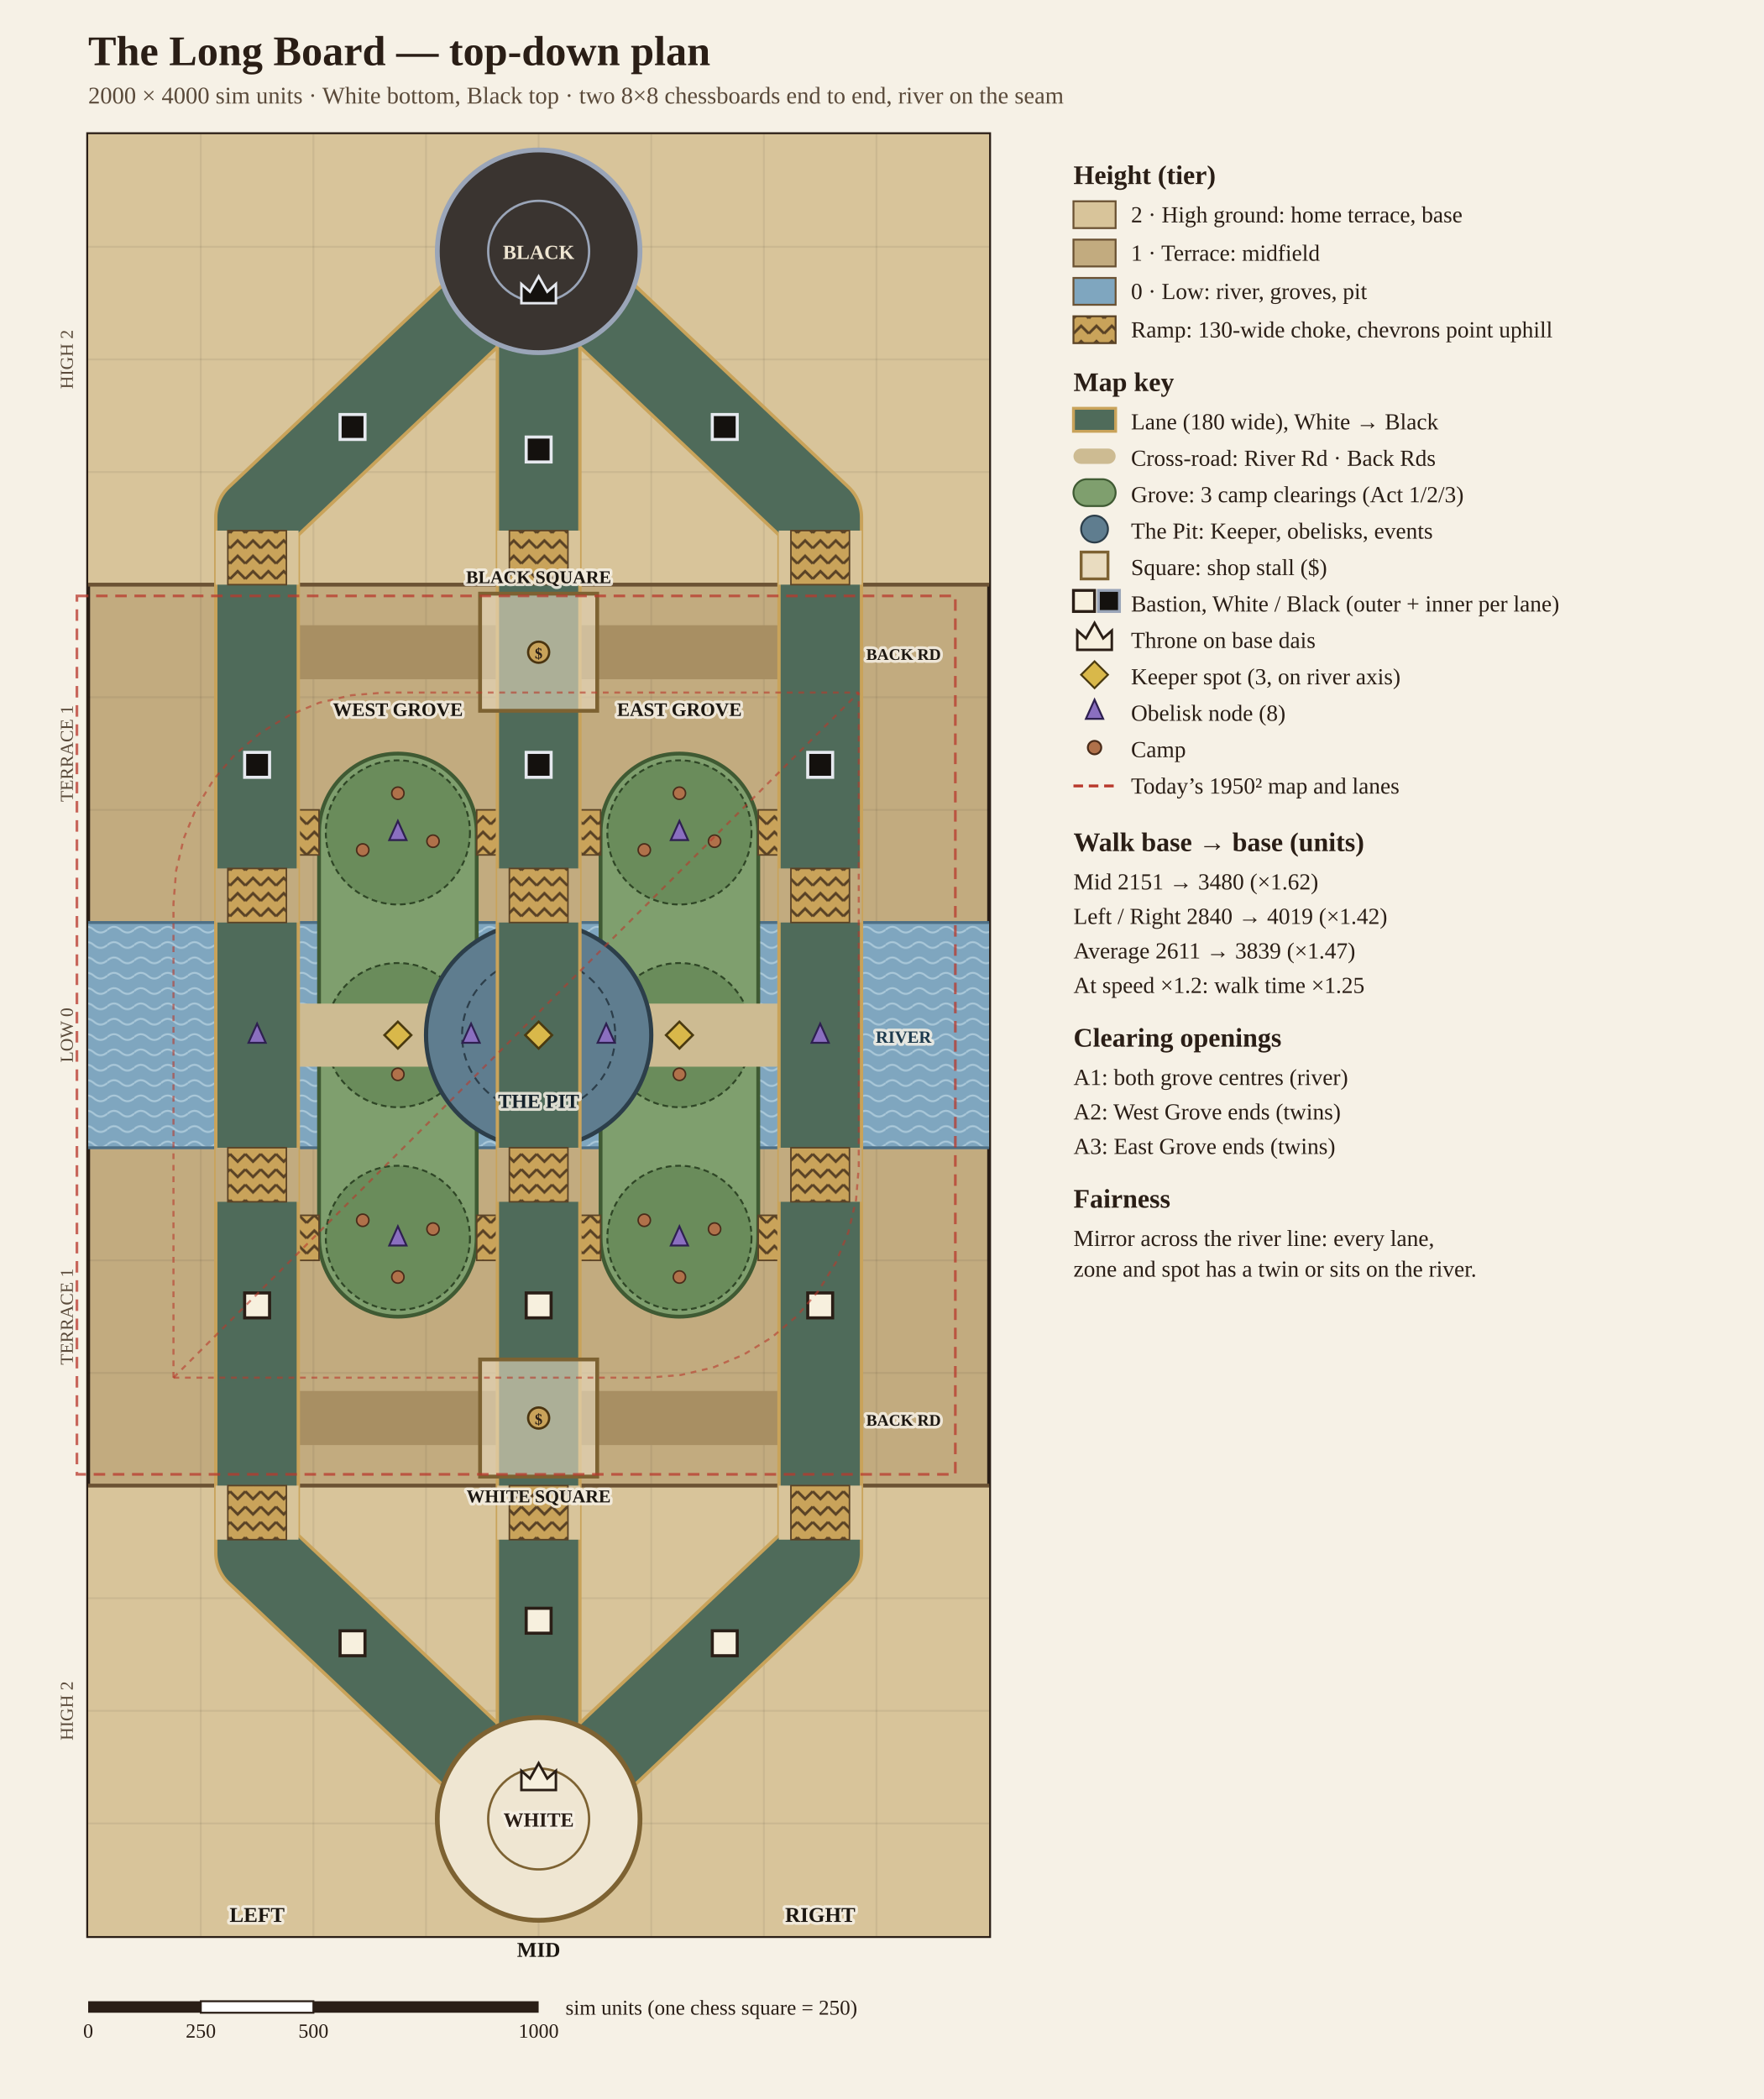
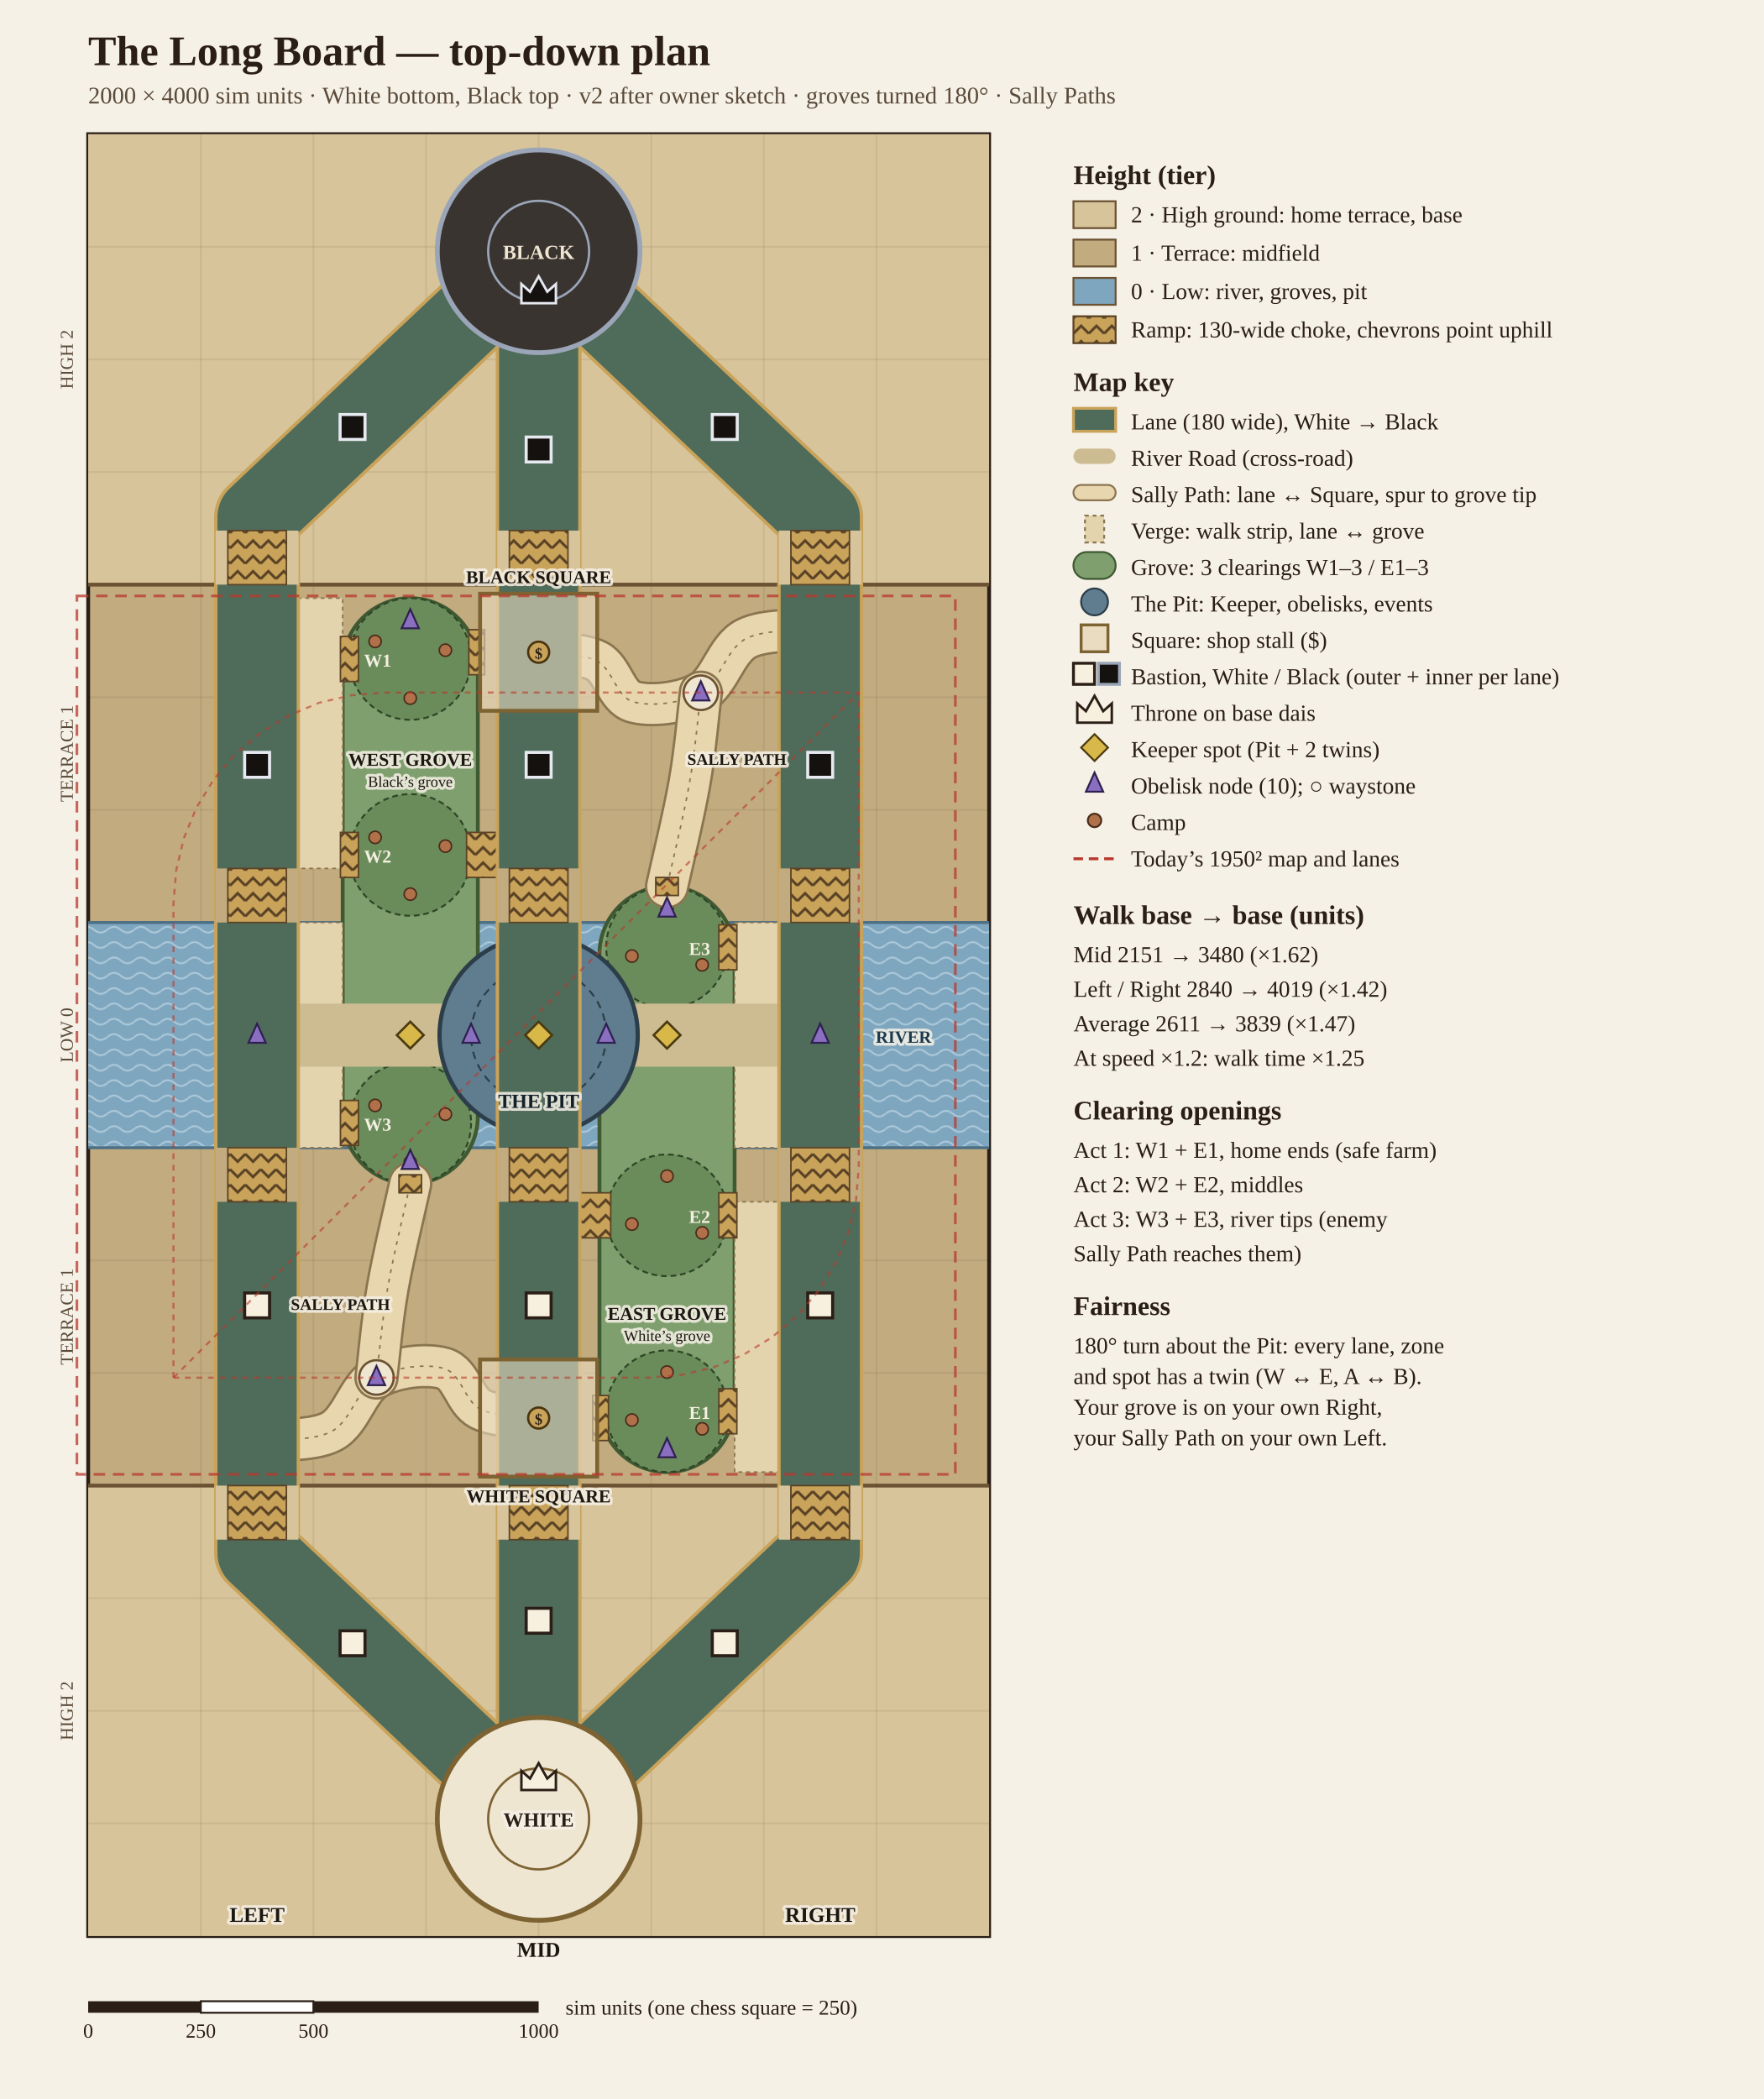
<svg xmlns="http://www.w3.org/2000/svg" width="920" height="1095" viewBox="0 0 920 1095" font-family="Georgia, 'Times New Roman', serif">
  <defs>
    <pattern id="ramp" width="8" height="8" patternUnits="userSpaceOnUse" patternTransform="rotate(0)">
      <rect width="8" height="8" fill="#c9a35a" />
      <path d="M0 6 L4 2 L8 6" stroke="#5b4326" stroke-width="1.4" fill="none" />
    </pattern>
    <pattern id="rampd" width="8" height="8" patternUnits="userSpaceOnUse">
      <rect width="8" height="8" fill="#c9a35a" />
      <path d="M0 2 L4 6 L8 2" stroke="#5b4326" stroke-width="1.4" fill="none" />
    </pattern>
    <pattern id="water" width="14" height="8" patternUnits="userSpaceOnUse">
      <rect width="14" height="8" fill="#7fa6bf" />
      <path d="M0 5 Q3.5 2 7 5 T14 5" stroke="#a9c7d8" stroke-width="1" fill="none" />
    </pattern>
  </defs>
  <rect width="920" height="1095" fill="#f6f1e6" />
  <text x="46" y="34" font-size="22" font-weight="bold" fill="#2a1e16">The Long Board — top-down plan</text>
-   <text x="46" y="54" font-size="12.5" fill="#5a4a3a">2000 × 4000 sim units · White bottom, Black top · two 8×8 chessboards end to end, river on the seam</text>
+   <text x="46" y="54" font-size="12.5" fill="#5a4a3a">2000 × 4000 sim units · White bottom, Black top · v2 after owner sketch · groves turned 180° · Sally Paths</text>
  <rect x="46.0" y="70.0" width="470.0" height="940.0" fill="#c2ab7f" stroke="#2a1e16" stroke-width="2" />
  <rect x="46.0" y="70.0" width="470.0" height="235.0" fill="#d8c49a" />
  <rect x="46.0" y="775.0" width="470.0" height="235.0" fill="#d8c49a" />
  <line x1="104.75" y1="70.0" x2="104.75" y2="1010.0" stroke="#000" stroke-opacity="0.06" />
  <line x1="163.5" y1="70.0" x2="163.5" y2="1010.0" stroke="#000" stroke-opacity="0.06" />
  <line x1="222.25" y1="70.0" x2="222.25" y2="1010.0" stroke="#000" stroke-opacity="0.06" />
  <line x1="281.0" y1="70.0" x2="281.0" y2="1010.0" stroke="#000" stroke-opacity="0.06" />
  <line x1="339.75" y1="70.0" x2="339.75" y2="1010.0" stroke="#000" stroke-opacity="0.06" />
  <line x1="398.5" y1="70.0" x2="398.5" y2="1010.0" stroke="#000" stroke-opacity="0.06" />
  <line x1="457.25" y1="70.0" x2="457.25" y2="1010.0" stroke="#000" stroke-opacity="0.06" />
  <line x1="46.0" y1="128.75" x2="516.0" y2="128.75" stroke="#000" stroke-opacity="0.06" />
  <line x1="46.0" y1="187.5" x2="516.0" y2="187.5" stroke="#000" stroke-opacity="0.06" />
  <line x1="46.0" y1="246.25" x2="516.0" y2="246.25" stroke="#000" stroke-opacity="0.06" />
  <line x1="46.0" y1="305.0" x2="516.0" y2="305.0" stroke="#000" stroke-opacity="0.06" />
  <line x1="46.0" y1="363.75" x2="516.0" y2="363.75" stroke="#000" stroke-opacity="0.06" />
  <line x1="46.0" y1="422.5" x2="516.0" y2="422.5" stroke="#000" stroke-opacity="0.06" />
  <line x1="46.0" y1="481.25" x2="516.0" y2="481.25" stroke="#000" stroke-opacity="0.06" />
  <line x1="46.0" y1="540.0" x2="516.0" y2="540.0" stroke="#000" stroke-opacity="0.06" />
  <line x1="46.0" y1="598.75" x2="516.0" y2="598.75" stroke="#000" stroke-opacity="0.06" />
  <line x1="46.0" y1="657.5" x2="516.0" y2="657.5" stroke="#000" stroke-opacity="0.06" />
  <line x1="46.0" y1="716.25" x2="516.0" y2="716.25" stroke="#000" stroke-opacity="0.06" />
  <line x1="46.0" y1="775.0" x2="516.0" y2="775.0" stroke="#000" stroke-opacity="0.06" />
  <line x1="46.0" y1="833.75" x2="516.0" y2="833.75" stroke="#000" stroke-opacity="0.06" />
  <line x1="46.0" y1="892.5" x2="516.0" y2="892.5" stroke="#000" stroke-opacity="0.06" />
  <line x1="46.0" y1="951.25" x2="516.0" y2="951.25" stroke="#000" stroke-opacity="0.06" />
  <line x1="46.0" y1="305.0" x2="516.0" y2="305.0" stroke="#6b5233" stroke-width="2" />
  <line x1="46.0" y1="775.0" x2="516.0" y2="775.0" stroke="#6b5233" stroke-width="2" />
  <rect x="46.0" y="481.25" width="470.0" height="117.5" fill="url(#water)" />
  <line x1="46.0" y1="481.25" x2="516.0" y2="481.25" stroke="#4d6f86" stroke-width="1.5" />
  <line x1="46.0" y1="598.75" x2="516.0" y2="598.75" stroke="#4d6f86" stroke-width="1.5" />
-   <rect x="166.438" y="393.125" width="82.25" height="293.75" rx="41.125" fill="#7f9f6e" stroke="#3f5a33" stroke-width="2" />
-   <circle cx="207.562" cy="434.25" r="37.6" fill="#6a8c5b" stroke="#2f4626" stroke-width="1" stroke-dasharray="3 2" />
-   <circle cx="189.232" cy="443.415" r="3.2" fill="#b0714a" stroke="#4a2c1a" stroke-width="0.8" />
-   <circle cx="225.892" cy="438.832" r="3.2" fill="#b0714a" stroke="#4a2c1a" stroke-width="0.8" />
-   <circle cx="207.562" cy="413.805" r="3.2" fill="#b0714a" stroke="#4a2c1a" stroke-width="0.8" />
-   <circle cx="207.562" cy="540.0" r="37.6" fill="#6a8c5b" stroke="#2f4626" stroke-width="1" stroke-dasharray="3 2" />
-   <circle cx="189.232" cy="530.835" r="3.2" fill="#b0714a" stroke="#4a2c1a" stroke-width="0.8" />
-   <circle cx="225.892" cy="535.418" r="3.2" fill="#b0714a" stroke="#4a2c1a" stroke-width="0.8" />
-   <circle cx="207.562" cy="560.445" r="3.2" fill="#b0714a" stroke="#4a2c1a" stroke-width="0.8" />
-   <circle cx="207.562" cy="645.75" r="37.6" fill="#6a8c5b" stroke="#2f4626" stroke-width="1" stroke-dasharray="3 2" />
-   <circle cx="189.232" cy="636.585" r="3.2" fill="#b0714a" stroke="#4a2c1a" stroke-width="0.8" />
-   <circle cx="225.892" cy="641.168" r="3.2" fill="#b0714a" stroke="#4a2c1a" stroke-width="0.8" />
-   <circle cx="207.562" cy="666.195" r="3.2" fill="#b0714a" stroke="#4a2c1a" stroke-width="0.8" />
-   <rect x="313.312" y="393.125" width="82.25" height="293.75" rx="41.125" fill="#7f9f6e" stroke="#3f5a33" stroke-width="2" />
-   <circle cx="354.438" cy="434.25" r="37.6" fill="#6a8c5b" stroke="#2f4626" stroke-width="1" stroke-dasharray="3 2" />
-   <circle cx="336.107" cy="443.415" r="3.2" fill="#b0714a" stroke="#4a2c1a" stroke-width="0.8" />
-   <circle cx="372.767" cy="438.832" r="3.2" fill="#b0714a" stroke="#4a2c1a" stroke-width="0.8" />
-   <circle cx="354.438" cy="413.805" r="3.2" fill="#b0714a" stroke="#4a2c1a" stroke-width="0.8" />
-   <circle cx="354.438" cy="540.0" r="37.6" fill="#6a8c5b" stroke="#2f4626" stroke-width="1" stroke-dasharray="3 2" />
-   <circle cx="336.107" cy="530.835" r="3.2" fill="#b0714a" stroke="#4a2c1a" stroke-width="0.8" />
-   <circle cx="372.767" cy="535.418" r="3.2" fill="#b0714a" stroke="#4a2c1a" stroke-width="0.8" />
-   <circle cx="354.438" cy="560.445" r="3.2" fill="#b0714a" stroke="#4a2c1a" stroke-width="0.8" />
-   <circle cx="354.438" cy="645.75" r="37.6" fill="#6a8c5b" stroke="#2f4626" stroke-width="1" stroke-dasharray="3 2" />
-   <circle cx="336.107" cy="636.585" r="3.2" fill="#b0714a" stroke="#4a2c1a" stroke-width="0.8" />
-   <circle cx="372.767" cy="641.168" r="3.2" fill="#b0714a" stroke="#4a2c1a" stroke-width="0.8" />
-   <circle cx="354.438" cy="666.195" r="3.2" fill="#b0714a" stroke="#4a2c1a" stroke-width="0.8" />
-   <line x1="134.125" y1="340.25" x2="427.875" y2="340.25" stroke="#a88f63" stroke-opacity="1" stroke-width="28.2" stroke-linecap="round" />
-   <line x1="134.125" y1="739.75" x2="427.875" y2="739.75" stroke="#a88f63" stroke-opacity="1" stroke-width="28.2" stroke-linecap="round" />
+   <rect x="178.775" y="312.05" width="70.5" height="305.5" rx="35.25" fill="#7f9f6e" stroke="#3f5a33" stroke-width="2" />
+   <rect x="312.725" y="462.45" width="70.5" height="305.5" rx="35.25" fill="#7f9f6e" stroke="#3f5a33" stroke-width="2" />
+   <circle cx="214.025" cy="343.775" r="31.725" fill="#6a8c5b" stroke="#2f4626" stroke-width="1" stroke-dasharray="3 2" />
+   <circle cx="195.695" cy="334.61" r="3.2" fill="#b0714a" stroke="#4a2c1a" stroke-width="0.8" />
+   <circle cx="232.355" cy="339.192" r="3.2" fill="#b0714a" stroke="#4a2c1a" stroke-width="0.8" />
+   <circle cx="214.025" cy="364.22" r="3.2" fill="#b0714a" stroke="#4a2c1a" stroke-width="0.8" />
+   <text x="197.025" y="347.775" font-size="9.5" font-weight="bold" text-anchor="middle" fill="#f4efe0">W1</text>
+   <circle cx="214.025" cy="446.0" r="31.725" fill="#6a8c5b" stroke="#2f4626" stroke-width="1" stroke-dasharray="3 2" />
+   <circle cx="195.695" cy="436.835" r="3.2" fill="#b0714a" stroke="#4a2c1a" stroke-width="0.8" />
+   <circle cx="232.355" cy="441.417" r="3.2" fill="#b0714a" stroke="#4a2c1a" stroke-width="0.8" />
+   <circle cx="214.025" cy="466.445" r="3.2" fill="#b0714a" stroke="#4a2c1a" stroke-width="0.8" />
+   <text x="197.025" y="450.0" font-size="9.5" font-weight="bold" text-anchor="middle" fill="#f4efe0">W2</text>
+   <circle cx="214.025" cy="585.825" r="31.725" fill="#6a8c5b" stroke="#2f4626" stroke-width="1" stroke-dasharray="3 2" />
+   <circle cx="195.695" cy="576.66" r="3.2" fill="#b0714a" stroke="#4a2c1a" stroke-width="0.8" />
+   <circle cx="232.355" cy="581.242" r="3.2" fill="#b0714a" stroke="#4a2c1a" stroke-width="0.8" />
+   <circle cx="214.025" cy="606.27" r="3.2" fill="#b0714a" stroke="#4a2c1a" stroke-width="0.8" />
+   <text x="197.025" y="589.825" font-size="9.5" font-weight="bold" text-anchor="middle" fill="#f4efe0">W3</text>
+   <circle cx="347.975" cy="736.225" r="31.725" fill="#6a8c5b" stroke="#2f4626" stroke-width="1" stroke-dasharray="3 2" />
+   <circle cx="366.305" cy="745.39" r="3.2" fill="#b0714a" stroke="#4a2c1a" stroke-width="0.8" />
+   <circle cx="329.645" cy="740.808" r="3.2" fill="#b0714a" stroke="#4a2c1a" stroke-width="0.8" />
+   <circle cx="347.975" cy="715.78" r="3.2" fill="#b0714a" stroke="#4a2c1a" stroke-width="0.8" />
+   <text x="364.975" y="740.225" font-size="9.5" font-weight="bold" text-anchor="middle" fill="#f4efe0">E1</text>
+   <circle cx="347.975" cy="634.0" r="31.725" fill="#6a8c5b" stroke="#2f4626" stroke-width="1" stroke-dasharray="3 2" />
+   <circle cx="366.305" cy="643.165" r="3.2" fill="#b0714a" stroke="#4a2c1a" stroke-width="0.8" />
+   <circle cx="329.645" cy="638.582" r="3.2" fill="#b0714a" stroke="#4a2c1a" stroke-width="0.8" />
+   <circle cx="347.975" cy="613.555" r="3.2" fill="#b0714a" stroke="#4a2c1a" stroke-width="0.8" />
+   <text x="364.975" y="638.0" font-size="9.5" font-weight="bold" text-anchor="middle" fill="#f4efe0">E2</text>
+   <circle cx="347.975" cy="494.175" r="31.725" fill="#6a8c5b" stroke="#2f4626" stroke-width="1" stroke-dasharray="3 2" />
+   <circle cx="366.305" cy="503.34" r="3.2" fill="#b0714a" stroke="#4a2c1a" stroke-width="0.8" />
+   <circle cx="329.645" cy="498.757" r="3.2" fill="#b0714a" stroke="#4a2c1a" stroke-width="0.8" />
+   <circle cx="347.975" cy="473.73" r="3.2" fill="#b0714a" stroke="#4a2c1a" stroke-width="0.8" />
+   <text x="364.975" y="498.175" font-size="9.5" font-weight="bold" text-anchor="middle" fill="#f4efe0">E3</text>
+   <rect x="155.275" y="312.05" width="23.5" height="141.0" fill="#e4d4ae" stroke="#8a7550" stroke-width="0.8" stroke-dasharray="2 2" />
+   <rect x="155.275" y="481.25" width="23.5" height="117.5" fill="#e4d4ae" stroke="#8a7550" stroke-width="0.8" stroke-dasharray="2 2" />
+   <rect x="383.225" y="626.95" width="23.5" height="141.0" fill="#e4d4ae" stroke="#8a7550" stroke-width="0.8" stroke-dasharray="2 2" />
+   <rect x="383.225" y="481.25" width="23.5" height="117.5" fill="#e4d4ae" stroke="#8a7550" stroke-width="0.8" stroke-dasharray="2 2" />
  <line x1="134.125" y1="540.0" x2="427.875" y2="540.0" stroke="#cdbb92" stroke-opacity="1" stroke-width="32.9" stroke-linecap="round" />
-   <circle cx="281.0" cy="540.0" r="58.75" fill="#5f7d8f" stroke="#2c3e4a" stroke-width="2.2" />
-   <circle cx="281.0" cy="540.0" r="39.95" fill="none" stroke="#2c3e4a" stroke-width="1" stroke-dasharray="4 3" />
-   <rect x="155.275" y="422.5" width="11.162" height="23.5" fill="url(#ramp)" stroke="#5b4326" stroke-width="0.8" />
-   <rect x="155.275" y="634.0" width="11.162" height="23.5" fill="url(#ramp)" stroke="#5b4326" stroke-width="0.8" />
-   <rect x="248.688" y="422.5" width="11.162" height="23.5" fill="url(#ramp)" stroke="#5b4326" stroke-width="0.8" />
-   <rect x="248.688" y="634.0" width="11.162" height="23.5" fill="url(#ramp)" stroke="#5b4326" stroke-width="0.8" />
-   <rect x="302.15" y="422.5" width="11.162" height="23.5" fill="url(#ramp)" stroke="#5b4326" stroke-width="0.8" />
-   <rect x="302.15" y="634.0" width="11.162" height="23.5" fill="url(#ramp)" stroke="#5b4326" stroke-width="0.8" />
-   <rect x="395.562" y="422.5" width="11.162" height="23.5" fill="url(#ramp)" stroke="#5b4326" stroke-width="0.8" />
-   <rect x="395.562" y="634.0" width="11.162" height="23.5" fill="url(#ramp)" stroke="#5b4326" stroke-width="0.8" />
+   <path d="M134.1,751.5 C140.6,750.7 162.5,752.3 172.9,746.8 C183.3,741.3 186.6,724.1 196.4,718.6 C206.2,713.1 222.6,711.2 231.6,713.9 C240.7,716.6 242.2,730.7 250.4,735.0 C258.7,739.4 275.9,739.0 281.0,739.8" fill="none" stroke="#8a7550" stroke-width="23.15" stroke-linecap="round" />
+   <path d="M134.1,751.5 C140.6,750.7 162.5,752.3 172.9,746.8 C183.3,741.3 186.6,724.1 196.4,718.6 C206.2,713.1 222.6,711.2 231.6,713.9 C240.7,716.6 242.2,730.7 250.4,735.0 C258.7,739.4 275.9,739.0 281.0,739.8" fill="none" stroke="#e8d7ae" stroke-width="20.65" stroke-linecap="round" />
+   <path d="M134.1,751.5 C140.6,750.7 162.5,752.3 172.9,746.8 C183.3,741.3 186.6,724.1 196.4,718.6 C206.2,713.1 222.6,711.2 231.6,713.9 C240.7,716.6 242.2,730.7 250.4,735.0 C258.7,739.4 275.9,739.0 281.0,739.8" fill="none" stroke="#8a7550" stroke-width="0.8" stroke-dasharray="2 3" />
+   <path d="M196.4,718.6 C197.4,710.8 199.3,688.4 202.3,671.6 C205.2,654.8 212.1,626.6 214.0,617.5" fill="none" stroke="#8a7550" stroke-width="23.15" stroke-linecap="round" />
+   <path d="M196.4,718.6 C197.4,710.8 199.3,688.4 202.3,671.6 C205.2,654.8 212.1,626.6 214.0,617.5" fill="none" stroke="#e8d7ae" stroke-width="20.65" stroke-linecap="round" />
+   <path d="M196.4,718.6 C197.4,710.8 199.3,688.4 202.3,671.6 C205.2,654.8 212.1,626.6 214.0,617.5" fill="none" stroke="#8a7550" stroke-width="0.8" stroke-dasharray="2 3" />
+   <path d="M427.9,328.5 C421.4,329.3 399.5,327.7 389.1,333.2 C378.7,338.7 375.4,355.9 365.6,361.4 C355.8,366.9 339.4,368.8 330.3,366.1 C321.3,363.4 319.8,349.3 311.6,344.9 C303.3,340.6 286.1,341.0 281.0,340.2" fill="none" stroke="#8a7550" stroke-width="23.15" stroke-linecap="round" />
+   <path d="M427.9,328.5 C421.4,329.3 399.5,327.7 389.1,333.2 C378.7,338.7 375.4,355.9 365.6,361.4 C355.8,366.9 339.4,368.8 330.3,366.1 C321.3,363.4 319.8,349.3 311.6,344.9 C303.3,340.6 286.1,341.0 281.0,340.2" fill="none" stroke="#e8d7ae" stroke-width="20.65" stroke-linecap="round" />
+   <path d="M427.9,328.5 C421.4,329.3 399.5,327.7 389.1,333.2 C378.7,338.7 375.4,355.9 365.6,361.4 C355.8,366.9 339.4,368.8 330.3,366.1 C321.3,363.4 319.8,349.3 311.6,344.9 C303.3,340.6 286.1,341.0 281.0,340.2" fill="none" stroke="#8a7550" stroke-width="0.8" stroke-dasharray="2 3" />
+   <path d="M365.6,361.4 C364.6,369.2 362.7,391.6 359.7,408.4 C356.8,425.2 349.9,453.4 348.0,462.4" fill="none" stroke="#8a7550" stroke-width="23.15" stroke-linecap="round" />
+   <path d="M365.6,361.4 C364.6,369.2 362.7,391.6 359.7,408.4 C356.8,425.2 349.9,453.4 348.0,462.4" fill="none" stroke="#e8d7ae" stroke-width="20.65" stroke-linecap="round" />
+   <path d="M365.6,361.4 C364.6,369.2 362.7,391.6 359.7,408.4 C356.8,425.2 349.9,453.4 348.0,462.4" fill="none" stroke="#8a7550" stroke-width="0.8" stroke-dasharray="2 3" />
+   <circle cx="281.0" cy="540.0" r="51.7" fill="#5f7d8f" stroke="#2c3e4a" stroke-width="2.2" />
+   <circle cx="281.0" cy="540.0" r="35.25" fill="none" stroke="#2c3e4a" stroke-width="1" stroke-dasharray="4 3" />
+   <rect x="177.6" y="332.025" width="9.4" height="23.5" fill="url(#ramp)" stroke="#5b4326" stroke-width="0.8" />
+   <rect x="375.0" y="724.475" width="9.4" height="23.5" fill="url(#ramp)" stroke="#5b4326" stroke-width="0.8" />
+   <rect x="177.6" y="434.25" width="9.4" height="23.5" fill="url(#ramp)" stroke="#5b4326" stroke-width="0.8" />
+   <rect x="375.0" y="622.25" width="9.4" height="23.5" fill="url(#ramp)" stroke="#5b4326" stroke-width="0.8" />
+   <rect x="177.6" y="574.075" width="9.4" height="23.5" fill="url(#ramp)" stroke="#5b4326" stroke-width="0.8" />
+   <rect x="375.0" y="482.425" width="9.4" height="23.5" fill="url(#ramp)" stroke="#5b4326" stroke-width="0.8" />
+   <rect x="243.4" y="434.25" width="17.625" height="23.5" fill="url(#ramp)" stroke="#5b4326" stroke-width="0.8" />
+   <rect x="300.975" y="622.25" width="17.625" height="23.5" fill="url(#ramp)" stroke="#5b4326" stroke-width="0.8" />
+   <rect x="244.575" y="328.5" width="8.225" height="23.5" fill="url(#ramp)" stroke="#5b4326" stroke-width="0.8" />
+   <rect x="309.2" y="728.0" width="8.225" height="23.5" fill="url(#ramp)" stroke="#5b4326" stroke-width="0.8" />
+   <rect x="208.15" y="612.85" width="11.75" height="9.4" fill="url(#ramp)" stroke="#5b4326" stroke-width="0.8" />
+   <rect x="342.1" y="457.75" width="11.75" height="9.4" fill="url(#ramp)" stroke="#5b4326" stroke-width="0.8" />
  <path d="M281.0,948.9 L134.1,810.2 L134.1,269.8 L281.0,131.1" fill="none" stroke="#c9a35a" stroke-width="44.8" stroke-linejoin="round" />
  <path d="M281.0,948.9 L134.1,810.2 L134.1,269.8 L281.0,131.1" fill="none" stroke="#4f6b5a" stroke-width="41.3" stroke-linejoin="round" />
  <path d="M281.0,948.9 L281.0,131.1" fill="none" stroke="#c9a35a" stroke-width="44.8" stroke-linejoin="round" />
  <path d="M281.0,948.9 L281.0,131.1" fill="none" stroke="#4f6b5a" stroke-width="41.3" stroke-linejoin="round" />
  <path d="M281.0,948.9 L427.9,810.2 L427.9,269.8 L281.0,131.1" fill="none" stroke="#c9a35a" stroke-width="44.8" stroke-linejoin="round" />
  <path d="M281.0,948.9 L427.9,810.2 L427.9,269.8 L281.0,131.1" fill="none" stroke="#4f6b5a" stroke-width="41.3" stroke-linejoin="round" />
  <rect x="112.505" y="598.75" width="6.345" height="28.2" fill="#c2ab7f" />
  <rect x="149.4" y="598.75" width="6.345" height="28.2" fill="#c2ab7f" />
  <rect x="118.85" y="598.75" width="30.55" height="28.2" fill="url(#rampd)" stroke="#5b4326" stroke-width="0.8" />
  <rect x="112.505" y="453.05" width="6.345" height="28.2" fill="#c2ab7f" />
  <rect x="149.4" y="453.05" width="6.345" height="28.2" fill="#c2ab7f" />
  <rect x="118.85" y="453.05" width="30.55" height="28.2" fill="url(#ramp)" stroke="#5b4326" stroke-width="0.8" />
  <rect x="112.505" y="775.0" width="6.345" height="28.2" fill="#d8c49a" />
  <rect x="149.4" y="775.0" width="6.345" height="28.2" fill="#d8c49a" />
  <rect x="118.85" y="775.0" width="30.55" height="28.2" fill="url(#rampd)" stroke="#5b4326" stroke-width="0.8" />
  <rect x="112.505" y="276.8" width="6.345" height="28.2" fill="#d8c49a" />
  <rect x="149.4" y="276.8" width="6.345" height="28.2" fill="#d8c49a" />
  <rect x="118.85" y="276.8" width="30.55" height="28.2" fill="url(#ramp)" stroke="#5b4326" stroke-width="0.8" />
  <rect x="259.38" y="598.75" width="6.345" height="28.2" fill="#c2ab7f" />
  <rect x="296.275" y="598.75" width="6.345" height="28.2" fill="#c2ab7f" />
  <rect x="265.725" y="598.75" width="30.55" height="28.2" fill="url(#rampd)" stroke="#5b4326" stroke-width="0.8" />
  <rect x="259.38" y="453.05" width="6.345" height="28.2" fill="#c2ab7f" />
  <rect x="296.275" y="453.05" width="6.345" height="28.2" fill="#c2ab7f" />
  <rect x="265.725" y="453.05" width="30.55" height="28.2" fill="url(#ramp)" stroke="#5b4326" stroke-width="0.8" />
  <rect x="259.38" y="775.0" width="6.345" height="28.2" fill="#d8c49a" />
  <rect x="296.275" y="775.0" width="6.345" height="28.2" fill="#d8c49a" />
  <rect x="265.725" y="775.0" width="30.55" height="28.2" fill="url(#rampd)" stroke="#5b4326" stroke-width="0.8" />
  <rect x="259.38" y="276.8" width="6.345" height="28.2" fill="#d8c49a" />
  <rect x="296.275" y="276.8" width="6.345" height="28.2" fill="#d8c49a" />
  <rect x="265.725" y="276.8" width="30.55" height="28.2" fill="url(#ramp)" stroke="#5b4326" stroke-width="0.8" />
  <rect x="406.255" y="598.75" width="6.345" height="28.2" fill="#c2ab7f" />
  <rect x="443.15" y="598.75" width="6.345" height="28.2" fill="#c2ab7f" />
  <rect x="412.6" y="598.75" width="30.55" height="28.2" fill="url(#rampd)" stroke="#5b4326" stroke-width="0.8" />
  <rect x="406.255" y="453.05" width="6.345" height="28.2" fill="#c2ab7f" />
  <rect x="443.15" y="453.05" width="6.345" height="28.2" fill="#c2ab7f" />
  <rect x="412.6" y="453.05" width="30.55" height="28.2" fill="url(#ramp)" stroke="#5b4326" stroke-width="0.8" />
  <rect x="406.255" y="775.0" width="6.345" height="28.2" fill="#d8c49a" />
  <rect x="443.15" y="775.0" width="6.345" height="28.2" fill="#d8c49a" />
  <rect x="412.6" y="775.0" width="30.55" height="28.2" fill="url(#rampd)" stroke="#5b4326" stroke-width="0.8" />
  <rect x="406.255" y="276.8" width="6.345" height="28.2" fill="#d8c49a" />
  <rect x="443.15" y="276.8" width="6.345" height="28.2" fill="#d8c49a" />
  <rect x="412.6" y="276.8" width="30.55" height="28.2" fill="url(#ramp)" stroke="#5b4326" stroke-width="0.8" />
  <rect x="250.45" y="309.7" width="61.1" height="61.1" fill="#e9dcc0" fill-opacity="0.6" stroke="#7d6232" stroke-width="2" />
  <rect x="250.45" y="709.2" width="61.1" height="61.1" fill="#e9dcc0" fill-opacity="0.6" stroke="#7d6232" stroke-width="2" />
  <circle cx="281.0" cy="948.9" r="52.875" fill="#efe6d2" stroke="#7d6232" stroke-width="2.5" />
  <circle cx="281.0" cy="948.9" r="26.32" fill="none" stroke="#7d6232" stroke-width="1.2" />
  <path d="M272.0,933.821 L272.0,923.821 L276.5,927.821 L281.0,919.821 L285.5,927.821 L290.0,923.821 L290.0,933.821 Z" fill="#f7f0de" stroke="#2a1e16" stroke-width="1.3" />
  <circle cx="281.0" cy="131.1" r="52.875" fill="#3a3430" stroke="#9aa5b8" stroke-width="2.5" />
  <circle cx="281.0" cy="131.1" r="26.32" fill="none" stroke="#9aa5b8" stroke-width="1.2" />
  <path d="M272.0,158.179 L272.0,148.179 L276.5,152.179 L281.0,144.179 L285.5,152.179 L290.0,148.179 L290.0,158.179 Z" fill="#14110e" stroke="#e6e9ef" stroke-width="1.3" />
  <rect x="127.625" y="674.5" width="13" height="13" fill="#f7f0de" stroke="#2a1e16" stroke-width="1.6" />
  <rect x="177.413" y="850.75" width="13" height="13" fill="#f7f0de" stroke="#2a1e16" stroke-width="1.6" />
  <rect x="274.5" y="674.5" width="13" height="13" fill="#f7f0de" stroke="#2a1e16" stroke-width="1.6" />
  <rect x="274.5" y="839.0" width="13" height="13" fill="#f7f0de" stroke="#2a1e16" stroke-width="1.6" />
  <rect x="421.375" y="674.5" width="13" height="13" fill="#f7f0de" stroke="#2a1e16" stroke-width="1.6" />
  <rect x="371.587" y="850.75" width="13" height="13" fill="#f7f0de" stroke="#2a1e16" stroke-width="1.6" />
  <rect x="127.625" y="392.5" width="13" height="13" fill="#14110e" stroke="#e6e9ef" stroke-width="1.6" />
  <rect x="177.413" y="216.25" width="13" height="13" fill="#14110e" stroke="#e6e9ef" stroke-width="1.6" />
  <rect x="274.5" y="392.5" width="13" height="13" fill="#14110e" stroke="#e6e9ef" stroke-width="1.6" />
  <rect x="274.5" y="228.0" width="13" height="13" fill="#14110e" stroke="#e6e9ef" stroke-width="1.6" />
  <rect x="421.375" y="392.5" width="13" height="13" fill="#14110e" stroke="#e6e9ef" stroke-width="1.6" />
  <rect x="371.587" y="216.25" width="13" height="13" fill="#14110e" stroke="#e6e9ef" stroke-width="1.6" />
  <path d="M281.0,533.0 L288.0,540.0 L281.0,547.0 L274.0,540.0 Z" fill="#d9b84a" stroke="#4a3a10" stroke-width="1.2" />
-   <path d="M207.562,533.0 L214.562,540.0 L207.562,547.0 L200.562,540.0 Z" fill="#d9b84a" stroke="#4a3a10" stroke-width="1.2" />
-   <path d="M354.438,533.0 L361.438,540.0 L354.438,547.0 L347.438,540.0 Z" fill="#d9b84a" stroke="#4a3a10" stroke-width="1.2" />
+   <path d="M214.025,533.0 L221.025,540.0 L214.025,547.0 L207.025,540.0 Z" fill="#d9b84a" stroke="#4a3a10" stroke-width="1.2" />
+   <path d="M347.975,533.0 L354.975,540.0 L347.975,547.0 L340.975,540.0 Z" fill="#d9b84a" stroke="#4a3a10" stroke-width="1.2" />
+   <circle cx="196.4" cy="718.6" r="9" fill="#efe6d2" stroke="#6b5233" stroke-width="1.2" />
+   <circle cx="365.6" cy="361.4" r="9" fill="#efe6d2" stroke="#6b5233" stroke-width="1.2" />
  <path d="M245.75,534.0 L250.25,544.0 L241.25,544.0 Z" fill="#8a6fc0" stroke="#2e2050" stroke-width="1" />
  <path d="M316.25,534.0 L320.75,544.0 L311.75,544.0 Z" fill="#8a6fc0" stroke="#2e2050" stroke-width="1" />
  <path d="M134.125,534.0 L138.625,544.0 L129.625,544.0 Z" fill="#8a6fc0" stroke="#2e2050" stroke-width="1" />
  <path d="M427.875,534.0 L432.375,544.0 L423.375,544.0 Z" fill="#8a6fc0" stroke="#2e2050" stroke-width="1" />
-   <path d="M207.562,428.25 L212.062,438.25 L203.062,438.25 Z" fill="#8a6fc0" stroke="#2e2050" stroke-width="1" />
-   <path d="M207.562,639.75 L212.062,649.75 L203.062,649.75 Z" fill="#8a6fc0" stroke="#2e2050" stroke-width="1" />
-   <path d="M354.438,428.25 L358.938,438.25 L349.938,438.25 Z" fill="#8a6fc0" stroke="#2e2050" stroke-width="1" />
-   <path d="M354.438,639.75 L358.938,649.75 L349.938,649.75 Z" fill="#8a6fc0" stroke="#2e2050" stroke-width="1" />
+   <path d="M196.4,712.6 L200.9,722.6 L191.9,722.6 Z" fill="#8a6fc0" stroke="#2e2050" stroke-width="1" />
+   <path d="M365.6,355.4 L370.1,365.4 L361.1,365.4 Z" fill="#8a6fc0" stroke="#2e2050" stroke-width="1" />
+   <path d="M214.025,317.775 L218.525,327.775 L209.525,327.775 Z" fill="#8a6fc0" stroke="#2e2050" stroke-width="1" />
+   <path d="M347.975,750.225 L352.475,760.225 L343.475,760.225 Z" fill="#8a6fc0" stroke="#2e2050" stroke-width="1" />
+   <path d="M214.025,599.825 L218.525,609.825 L209.525,609.825 Z" fill="#8a6fc0" stroke="#2e2050" stroke-width="1" />
+   <path d="M347.975,468.175 L352.475,478.175 L343.475,478.175 Z" fill="#8a6fc0" stroke="#2e2050" stroke-width="1" />
  <circle cx="281.0" cy="340.25" r="5.5" fill="#c9a35a" stroke="#4a3410" stroke-width="1.2" />
  <text x="281.0" y="343.55" font-size="8" text-anchor="middle" fill="#2a1e16" font-weight="bold">$</text>
  <circle cx="281.0" cy="739.75" r="5.5" fill="#c9a35a" stroke="#4a3410" stroke-width="1.2" />
  <text x="281.0" y="743.05" font-size="8" text-anchor="middle" fill="#2a1e16" font-weight="bold">$</text>
  <rect x="40.125" y="310.875" width="458.25" height="458.25" fill="none" stroke="#b8392c" stroke-width="1.4" stroke-dasharray="6 4" stroke-opacity="0.75" />
  <path d="M90.5,718.7 L90.5,540.0 L90.5,471.3 L91.9,454.1 L95.9,437.3 L102.5,421.3 L111.5,406.6 L122.7,393.5 L135.9,382.3 L150.6,373.3 L166.5,366.6 L183.3,362.7 L200.5,361.3 L269.2,361.3 L448.0,361.3" fill="none" stroke="#b8392c" stroke-width="1.1" stroke-dasharray="3 3" stroke-opacity="0.6" />
  <path d="M90.5,718.7 L269.2,540.0 L448.0,361.3" fill="none" stroke="#b8392c" stroke-width="1.1" stroke-dasharray="3 3" stroke-opacity="0.6" />
  <path d="M90.5,718.7 L269.2,718.7 L338.0,718.7 L355.2,717.3 L372.0,713.4 L387.9,706.7 L402.6,697.7 L415.8,686.5 L427.0,673.4 L436.0,658.7 L442.6,642.7 L446.6,625.9 L448.0,608.7 L448.0,540.0 L448.0,361.3" fill="none" stroke="#b8392c" stroke-width="1.1" stroke-dasharray="3 3" stroke-opacity="0.6" />
  <text x="134.125" y="1002.6" font-size="11" text-anchor="middle" font-weight="bold" stroke="#f6f1e6" stroke-width="3" stroke-linejoin="round" fill="#f6f1e6" opacity="0.85">LEFT</text>
  <text x="134.125" y="1002.6" font-size="11" text-anchor="middle" font-weight="bold" fill="#1b1610">LEFT</text>
  <text x="281.0" y="1020.825" font-size="11" text-anchor="middle" font-weight="bold" stroke="#f6f1e6" stroke-width="3" stroke-linejoin="round" fill="#f6f1e6" opacity="0.85">MID</text>
  <text x="281.0" y="1020.825" font-size="11" text-anchor="middle" font-weight="bold" fill="#1b1610">MID</text>
  <text x="427.875" y="1002.6" font-size="11" text-anchor="middle" font-weight="bold" stroke="#f6f1e6" stroke-width="3" stroke-linejoin="round" fill="#f6f1e6" opacity="0.85">RIGHT</text>
  <text x="427.875" y="1002.6" font-size="11" text-anchor="middle" font-weight="bold" fill="#1b1610">RIGHT</text>
  <text x="281.0" y="952.9" font-size="10.5" text-anchor="middle" font-weight="bold" stroke="#f6f1e6" stroke-width="3" stroke-linejoin="round" fill="#f6f1e6" opacity="0.85">WHITE</text>
  <text x="281.0" y="952.9" font-size="10.5" text-anchor="middle" font-weight="bold" fill="#2a1e16">WHITE</text>
  <text x="281.0" y="135.1" font-size="10.5" text-anchor="middle" font-weight="bold" fill="#efe6d2">BLACK</text>
-   <text x="207.562" y="373.5" font-size="10" text-anchor="middle" font-weight="bold" stroke="#f6f1e6" stroke-width="3" stroke-linejoin="round" fill="#f6f1e6" opacity="0.85">WEST GROVE</text>
-   <text x="207.562" y="373.5" font-size="10" text-anchor="middle" font-weight="bold" fill="#1b1610">WEST GROVE</text>
-   <text x="354.438" y="373.5" font-size="10" text-anchor="middle" font-weight="bold" stroke="#f6f1e6" stroke-width="3" stroke-linejoin="round" fill="#f6f1e6" opacity="0.85">EAST GROVE</text>
-   <text x="354.438" y="373.5" font-size="10" text-anchor="middle" font-weight="bold" fill="#1b1610">EAST GROVE</text>
+   <text x="214.025" y="399.475" font-size="9.5" text-anchor="middle" font-weight="bold" stroke="#f6f1e6" stroke-width="3" stroke-linejoin="round" fill="#f6f1e6" opacity="0.85">WEST GROVE</text>
+   <text x="214.025" y="399.475" font-size="9.5" text-anchor="middle" font-weight="bold" fill="#1b1610">WEST GROVE</text>
+   <text x="214.025" y="410.475" font-size="8" text-anchor="middle" font-weight="normal" stroke="#f6f1e6" stroke-width="3" stroke-linejoin="round" fill="#f6f1e6" opacity="0.85">Black’s grove</text>
+   <text x="214.025" y="410.475" font-size="8" text-anchor="middle" font-weight="normal" fill="#1b1610">Black’s grove</text>
+   <text x="347.975" y="688.525" font-size="9.5" text-anchor="middle" font-weight="bold" stroke="#f6f1e6" stroke-width="3" stroke-linejoin="round" fill="#f6f1e6" opacity="0.85">EAST GROVE</text>
+   <text x="347.975" y="688.525" font-size="9.5" text-anchor="middle" font-weight="bold" fill="#1b1610">EAST GROVE</text>
+   <text x="347.975" y="699.525" font-size="8" text-anchor="middle" font-weight="normal" stroke="#f6f1e6" stroke-width="3" stroke-linejoin="round" fill="#f6f1e6" opacity="0.85">White’s grove</text>
+   <text x="347.975" y="699.525" font-size="8" text-anchor="middle" font-weight="normal" fill="#1b1610">White’s grove</text>
+   <text x="177.6" y="683.35" font-size="8.5" text-anchor="middle" font-weight="bold" stroke="#f6f1e6" stroke-width="3" stroke-linejoin="round" fill="#f6f1e6" opacity="0.85">SALLY PATH</text>
+   <text x="177.6" y="683.35" font-size="8.5" text-anchor="middle" font-weight="bold" fill="#1b1610">SALLY PATH</text>
+   <text x="384.4" y="399.0" font-size="8.5" text-anchor="middle" font-weight="bold" stroke="#f6f1e6" stroke-width="3" stroke-linejoin="round" fill="#f6f1e6" opacity="0.85">SALLY PATH</text>
+   <text x="384.4" y="399.0" font-size="8.5" text-anchor="middle" font-weight="bold" fill="#1b1610">SALLY PATH</text>
  <text x="281.0" y="578.0" font-size="10.5" text-anchor="middle" font-weight="bold" stroke="#f6f1e6" stroke-width="3" stroke-linejoin="round" fill="#f6f1e6" opacity="0.85">THE PIT</text>
  <text x="281.0" y="578.0" font-size="10.5" text-anchor="middle" font-weight="bold" fill="#14212a">THE PIT</text>
  <text x="281.0" y="783.75" font-size="9.5" text-anchor="middle" font-weight="bold" stroke="#f6f1e6" stroke-width="3" stroke-linejoin="round" fill="#f6f1e6" opacity="0.85">WHITE SQUARE</text>
  <text x="281.0" y="783.75" font-size="9.5" text-anchor="middle" font-weight="bold" fill="#1b1610">WHITE SQUARE</text>
  <text x="281.0" y="304.25" font-size="9.5" text-anchor="middle" font-weight="bold" stroke="#f6f1e6" stroke-width="3" stroke-linejoin="round" fill="#f6f1e6" opacity="0.85">BLACK SQUARE</text>
  <text x="281.0" y="304.25" font-size="9.5" text-anchor="middle" font-weight="bold" fill="#1b1610">BLACK SQUARE</text>
  <text x="471.35" y="544.0" font-size="9" text-anchor="middle" font-weight="bold" stroke="#f6f1e6" stroke-width="3" stroke-linejoin="round" fill="#f6f1e6" opacity="0.85">RIVER</text>
  <text x="471.35" y="544.0" font-size="9" text-anchor="middle" font-weight="bold" fill="#1d3a4d">RIVER</text>
-   <text x="471.35" y="743.75" font-size="8.5" text-anchor="middle" font-weight="bold" stroke="#f6f1e6" stroke-width="3" stroke-linejoin="round" fill="#f6f1e6" opacity="0.85">BACK RD</text>
-   <text x="471.35" y="743.75" font-size="8.5" text-anchor="middle" font-weight="bold" fill="#1b1610">BACK RD</text>
-   <text x="471.35" y="344.25" font-size="8.5" text-anchor="middle" font-weight="bold" stroke="#f6f1e6" stroke-width="3" stroke-linejoin="round" fill="#f6f1e6" opacity="0.85">BACK RD</text>
-   <text x="471.35" y="344.25" font-size="8.5" text-anchor="middle" font-weight="bold" fill="#1b1610">BACK RD</text>
  <text x="38.0" y="892.5" font-size="9.5" text-anchor="middle" fill="#5a4a3a" transform="rotate(-90 38.0 892.5)">HIGH 2</text>
  <text x="38.0" y="686.875" font-size="9.5" text-anchor="middle" fill="#5a4a3a" transform="rotate(-90 38.0 686.875)">TERRACE 1</text>
  <text x="38.0" y="540.0" font-size="9.5" text-anchor="middle" fill="#5a4a3a" transform="rotate(-90 38.0 540.0)">LOW 0</text>
  <text x="38.0" y="393.125" font-size="9.5" text-anchor="middle" fill="#5a4a3a" transform="rotate(-90 38.0 393.125)">TERRACE 1</text>
  <text x="38.0" y="187.5" font-size="9.5" text-anchor="middle" fill="#5a4a3a" transform="rotate(-90 38.0 187.5)">HIGH 2</text>
  <text x="560.0" y="96" font-size="14" font-weight="bold" fill="#2a1e16">Height (tier)</text>
  <rect x="560.0" y="105" width="22" height="14" fill="#d8c49a" stroke="#6b5233" />
  <text x="590.0" y="116" font-size="12" fill="#2a1e16">2 · High ground: home terrace, base</text>
  <rect x="560.0" y="125" width="22" height="14" fill="#c2ab7f" stroke="#6b5233" />
  <text x="590.0" y="136" font-size="12" fill="#2a1e16">1 · Terrace: midfield</text>
  <rect x="560.0" y="145" width="22" height="14" fill="#7fa6bf" stroke="#6b5233" />
  <text x="590.0" y="156" font-size="12" fill="#2a1e16">0 · Low: river, groves, pit</text>
  <rect x="560.0" y="165" width="22" height="14" fill="url(#ramp)" stroke="#5b4326" />
  <text x="590.0" y="176" font-size="12" fill="#2a1e16">Ramp: 130-wide choke, chevrons point uphill</text>
  <text x="560.0" y="204" font-size="14" font-weight="bold" fill="#2a1e16">Map key</text>
  <rect x="560.0" y="213" width="22" height="12" fill="#4f6b5a" stroke="#c9a35a" stroke-width="1.5" />
  <text x="590.0" y="224" font-size="12" fill="#2a1e16">Lane (180 wide), White → Black</text>
  <rect x="560.0" y="234" width="22" height="8" rx="4" fill="#cdbb92" />
-   <text x="590.0" y="243" font-size="12" fill="#2a1e16">Cross-road: River Rd · Back Rds</text>
-   <rect x="560.0" y="250" width="22" height="14" rx="7" fill="#7f9f6e" stroke="#3f5a33" />
-   <text x="590.0" y="262" font-size="12" fill="#2a1e16">Grove: 3 camp clearings (Act 1/2/3)</text>
-   <circle cx="571.0" cy="276" r="7" fill="#5f7d8f" stroke="#2c3e4a" />
-   <text x="590.0" y="281" font-size="12" fill="#2a1e16">The Pit: Keeper, obelisks, events</text>
-   <rect x="564.0" y="288" width="14" height="14" fill="#e9dcc0" stroke="#7d6232" stroke-width="1.5" />
-   <text x="590.0" y="300" font-size="12" fill="#2a1e16">Square: shop stall ($)</text>
-   <rect x="560.0" y="308" width="11" height="11" fill="#f7f0de" stroke="#2a1e16" stroke-width="1.5" />
-   <rect x="573.0" y="308" width="11" height="11" fill="#14110e" stroke="#9aa5b8" stroke-width="1.5" />
-   <text x="590.0" y="319" font-size="12" fill="#2a1e16">Bastion, White / Black (outer + inner per lane)</text>
-   <path d="M562.0,339 L562.0,329 L566.5,333 L571.0,325 L575.5,333 L580.0,329 L580.0,339 Z" fill="#f7f0de" stroke="#2a1e16" stroke-width="1.3" />
-   <text x="590.0" y="338" font-size="12" fill="#2a1e16">Throne on base dais</text>
-   <path d="M571.0,345 L578.0,352 L571.0,359 L564.0,352 Z" fill="#d9b84a" stroke="#4a3a10" />
-   <text x="590.0" y="357" font-size="12" fill="#2a1e16">Keeper spot (3, on river axis)</text>
-   <path d="M571.0,365 L575.5,375 L566.5,375 Z" fill="#8a6fc0" stroke="#2e2050" />
-   <text x="590.0" y="376" font-size="12" fill="#2a1e16">Obelisk node (8)</text>
-   <circle cx="571.0" cy="390" r="3.5" fill="#b0714a" stroke="#4a2c1a" />
-   <text x="590.0" y="395" font-size="12" fill="#2a1e16">Camp</text>
-   <line x1="560.0" y1="410" x2="582.0" y2="410" stroke="#b8392c" stroke-width="1.5" stroke-dasharray="5 3" />
-   <text x="590.0" y="414" font-size="12" fill="#2a1e16">Today’s 1950² map and lanes</text>
-   <text x="560.0" y="444" font-size="14" font-weight="bold" fill="#2a1e16">Walk base → base (units)</text>
-   <text x="560.0" y="464" font-size="12" font-weight="normal" fill="#2a1e16">Mid 2151 → 3480 (×1.62)</text>
-   <text x="560.0" y="482" font-size="12" font-weight="normal" fill="#2a1e16">Left / Right 2840 → 4019 (×1.42)</text>
-   <text x="560.0" y="500" font-size="12" font-weight="normal" fill="#2a1e16">Average 2611 → 3839 (×1.47)</text>
-   <text x="560.0" y="518" font-size="12" font-weight="normal" fill="#2a1e16">At speed ×1.2: walk time ×1.25</text>
-   <text x="560.0" y="546" font-size="14" font-weight="bold" fill="#2a1e16">Clearing openings</text>
-   <text x="560.0" y="566" font-size="12" font-weight="normal" fill="#2a1e16">A1: both grove centres (river)</text>
-   <text x="560.0" y="584" font-size="12" font-weight="normal" fill="#2a1e16">A2: West Grove ends (twins)</text>
-   <text x="560.0" y="602" font-size="12" font-weight="normal" fill="#2a1e16">A3: East Grove ends (twins)</text>
-   <text x="560.0" y="630" font-size="14" font-weight="bold" fill="#2a1e16">Fairness</text>
-   <text x="560.0" y="650" font-size="12" font-weight="normal" fill="#2a1e16">Mirror across the river line: every lane,</text>
-   <text x="560.0" y="666" font-size="12" font-weight="normal" fill="#2a1e16">zone and spot has a twin or sits on the river.</text>
+   <text x="590.0" y="243" font-size="12" fill="#2a1e16">River Road (cross-road)</text>
+   <rect x="560.0" y="253" width="22" height="8" rx="4" fill="#e8d7ae" stroke="#8a7550" />
+   <text x="590.0" y="262" font-size="12" fill="#2a1e16">Sally Path: lane ↔ Square, spur to grove tip</text>
+   <rect x="566.0" y="269" width="10" height="14" fill="#e4d4ae" stroke="#8a7550" stroke-dasharray="2 2" />
+   <text x="590.0" y="281" font-size="12" fill="#2a1e16">Verge: walk strip, lane ↔ grove</text>
+   <rect x="560.0" y="288" width="22" height="14" rx="7" fill="#7f9f6e" stroke="#3f5a33" />
+   <text x="590.0" y="300" font-size="12" fill="#2a1e16">Grove: 3 clearings W1–3 / E1–3</text>
+   <circle cx="571.0" cy="314" r="7" fill="#5f7d8f" stroke="#2c3e4a" />
+   <text x="590.0" y="319" font-size="12" fill="#2a1e16">The Pit: Keeper, obelisks, events</text>
+   <rect x="564.0" y="326" width="14" height="14" fill="#e9dcc0" stroke="#7d6232" stroke-width="1.5" />
+   <text x="590.0" y="338" font-size="12" fill="#2a1e16">Square: shop stall ($)</text>
+   <rect x="560.0" y="346" width="11" height="11" fill="#f7f0de" stroke="#2a1e16" stroke-width="1.5" />
+   <rect x="573.0" y="346" width="11" height="11" fill="#14110e" stroke="#9aa5b8" stroke-width="1.5" />
+   <text x="590.0" y="357" font-size="12" fill="#2a1e16">Bastion, White / Black (outer + inner per lane)</text>
+   <path d="M562.0,377 L562.0,367 L566.5,371 L571.0,363 L575.5,371 L580.0,367 L580.0,377 Z" fill="#f7f0de" stroke="#2a1e16" stroke-width="1.3" />
+   <text x="590.0" y="376" font-size="12" fill="#2a1e16">Throne on base dais</text>
+   <path d="M571.0,383 L578.0,390 L571.0,397 L564.0,390 Z" fill="#d9b84a" stroke="#4a3a10" />
+   <text x="590.0" y="395" font-size="12" fill="#2a1e16">Keeper spot (Pit + 2 twins)</text>
+   <path d="M571.0,403 L575.5,413 L566.5,413 Z" fill="#8a6fc0" stroke="#2e2050" />
+   <text x="590.0" y="414" font-size="12" fill="#2a1e16">Obelisk node (10); ○ waystone</text>
+   <circle cx="571.0" cy="428" r="3.5" fill="#b0714a" stroke="#4a2c1a" />
+   <text x="590.0" y="433" font-size="12" fill="#2a1e16">Camp</text>
+   <line x1="560.0" y1="448" x2="582.0" y2="448" stroke="#b8392c" stroke-width="1.5" stroke-dasharray="5 3" />
+   <text x="590.0" y="452" font-size="12" fill="#2a1e16">Today’s 1950² map and lanes</text>
+   <text x="560.0" y="482" font-size="14" font-weight="bold" fill="#2a1e16">Walk base → base (units)</text>
+   <text x="560.0" y="502" font-size="12" font-weight="normal" fill="#2a1e16">Mid 2151 → 3480 (×1.62)</text>
+   <text x="560.0" y="520" font-size="12" font-weight="normal" fill="#2a1e16">Left / Right 2840 → 4019 (×1.42)</text>
+   <text x="560.0" y="538" font-size="12" font-weight="normal" fill="#2a1e16">Average 2611 → 3839 (×1.47)</text>
+   <text x="560.0" y="556" font-size="12" font-weight="normal" fill="#2a1e16">At speed ×1.2: walk time ×1.25</text>
+   <text x="560.0" y="584" font-size="14" font-weight="bold" fill="#2a1e16">Clearing openings</text>
+   <text x="560.0" y="604" font-size="12" font-weight="normal" fill="#2a1e16">Act 1: W1 + E1, home ends (safe farm)</text>
+   <text x="560.0" y="622" font-size="12" font-weight="normal" fill="#2a1e16">Act 2: W2 + E2, middles</text>
+   <text x="560.0" y="640" font-size="12" font-weight="normal" fill="#2a1e16">Act 3: W3 + E3, river tips (enemy</text>
+   <text x="560.0" y="658" font-size="12" font-weight="normal" fill="#2a1e16">        Sally Path reaches them)</text>
+   <text x="560.0" y="686" font-size="14" font-weight="bold" fill="#2a1e16">Fairness</text>
+   <text x="560.0" y="706" font-size="12" font-weight="normal" fill="#2a1e16">180° turn about the Pit: every lane, zone</text>
+   <text x="560.0" y="722" font-size="12" font-weight="normal" fill="#2a1e16">and spot has a twin (W ↔ E, A ↔ B).</text>
+   <text x="560.0" y="738" font-size="12" font-weight="normal" fill="#2a1e16">Your grove is on your own Right,</text>
+   <text x="560.0" y="754" font-size="12" font-weight="normal" fill="#2a1e16">your Sally Path on your own Left.</text>
  <rect x="46.0" y="1044.0" width="58.75" height="6" fill="#2a1e16" />
  <rect x="104.75" y="1044.0" width="58.75" height="6" fill="#fff" stroke="#2a1e16" />
  <rect x="163.5" y="1044.0" width="117.5" height="6" fill="#2a1e16" />
  <text x="46.0" y="1063.0" font-size="10.5" text-anchor="middle" fill="#2a1e16">0</text>
  <text x="104.75" y="1063.0" font-size="10.5" text-anchor="middle" fill="#2a1e16">250</text>
  <text x="163.5" y="1063.0" font-size="10.5" text-anchor="middle" fill="#2a1e16">500</text>
  <text x="281.0" y="1063.0" font-size="10.5" text-anchor="middle" fill="#2a1e16">1000</text>
  <text x="295.0" y="1051.0" font-size="11" fill="#2a1e16">sim units (one chess square = 250)</text>
</svg>
